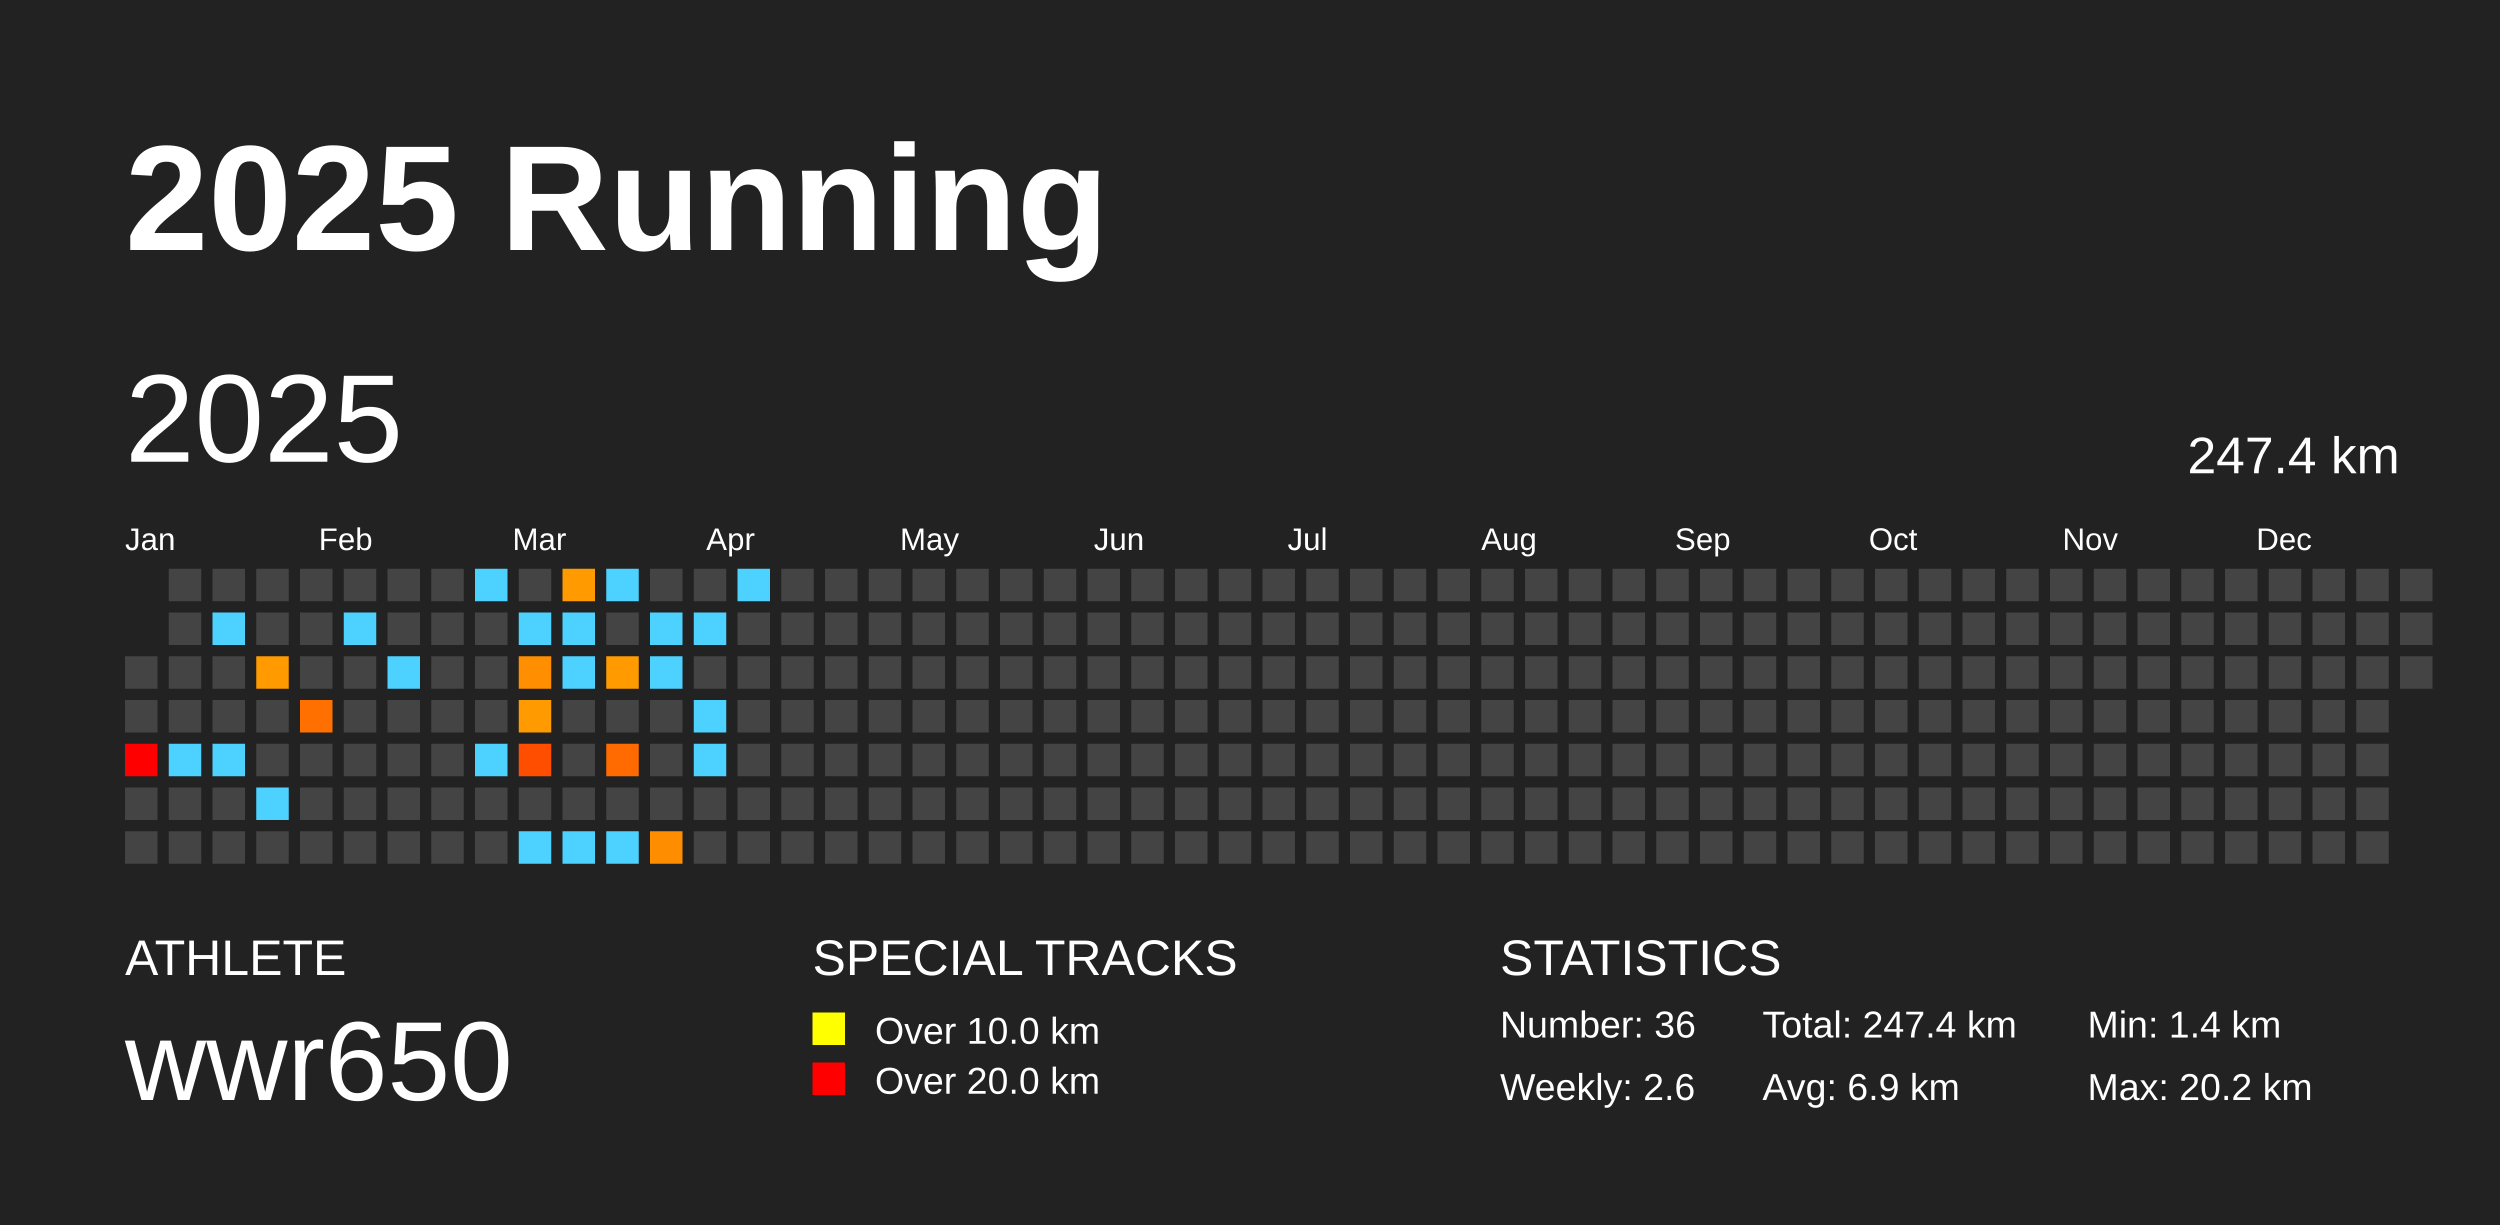
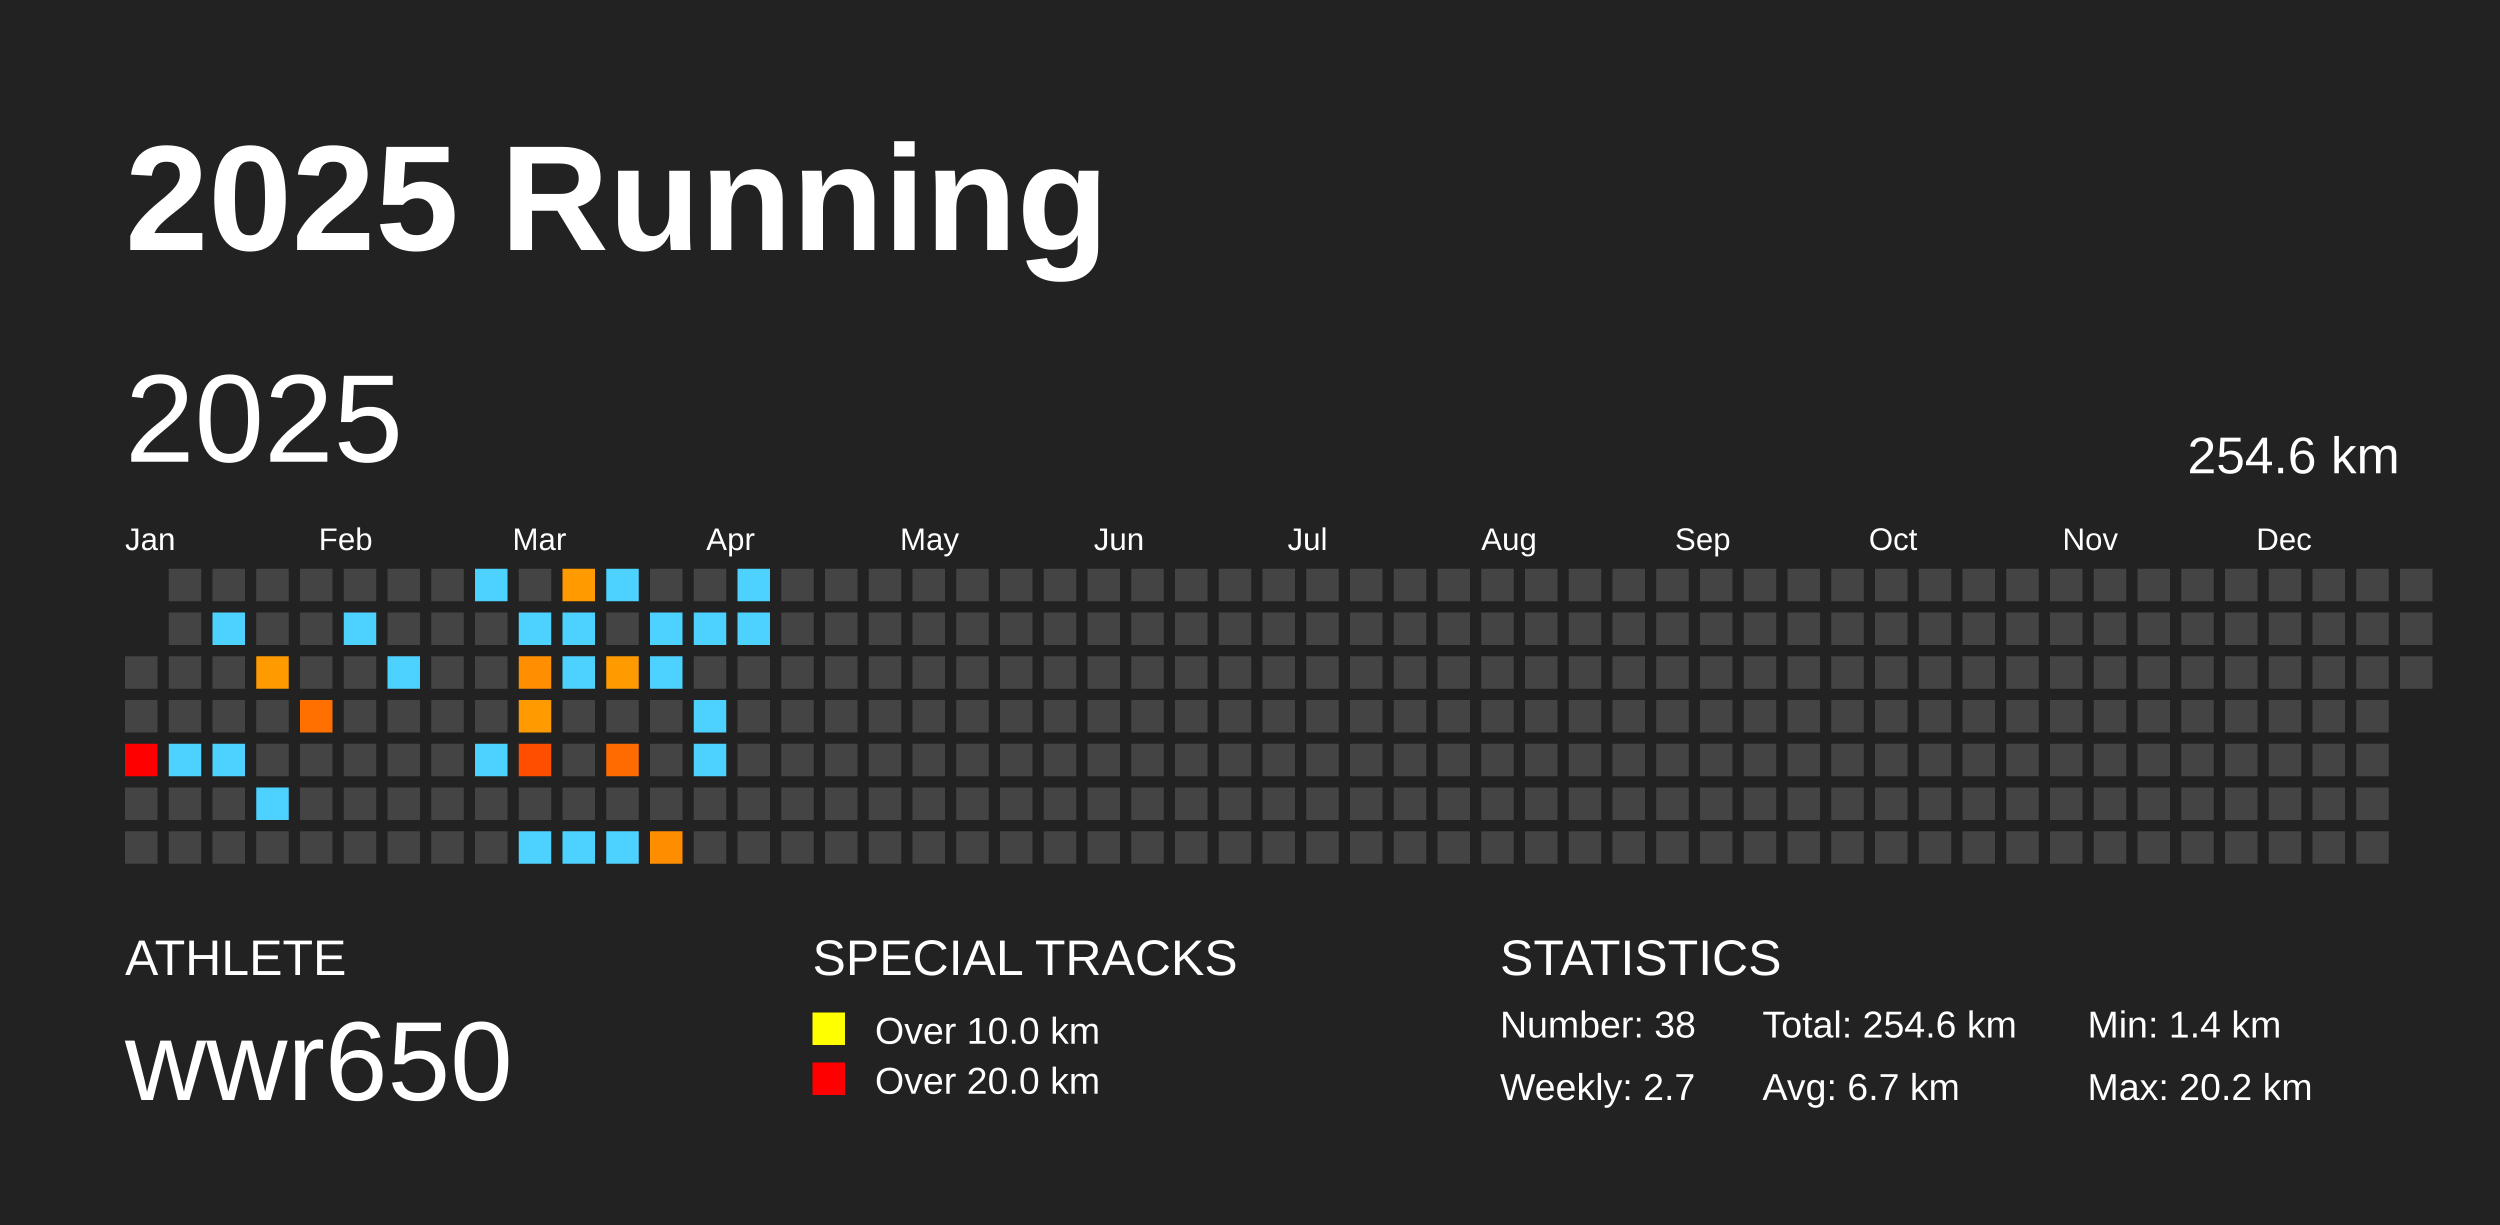
<svg xmlns="http://www.w3.org/2000/svg" baseProfile="full" height="98mm" version="1.1" viewBox="0,0,200,98" width="200mm">
  <defs />
  <rect fill="#222222" height="98" width="200" x="0" y="0" />
  <text fill="#FFFFFF" style="font-size:12px; font-family:Arial; font-weight:bold;" x="10" y="20">2025 Running</text>
  <text fill="#FFFFFF" style="font-size:4px; font-family:Arial" x="10" y="78">ATHLETE</text>
  <text fill="#FFFFFF" style="font-size:9px; font-family:Arial" x="10" y="88">wwr650</text>
  <text fill="#FFFFFF" style="font-size:4px; font-family:Arial" x="65" y="78">SPECIAL TRACKS</text>
  <rect fill="yellow" height="2.6" width="2.6" x="65" y="81" />
  <text fill="#FFFFFF" style="font-size:3px; font-family:Arial" x="70" y="83.5">Over 10.0 km</text>
  <rect fill="red" height="2.6" width="2.6" x="65" y="85" />
  <text fill="#FFFFFF" style="font-size:3px; font-family:Arial" x="70" y="87.5">Over 20.0 km</text>
  <text fill="#FFFFFF" style="font-size:4px; font-family:Arial" x="120" y="78">STATISTICS</text>
-   <text fill="#FFFFFF" style="font-size:3px; font-family:Arial" x="120" y="83">Number: 36</text>
-   <text fill="#FFFFFF" style="font-size:3px; font-family:Arial" x="120" y="88">Weekly: 2.6</text>
-   <text fill="#FFFFFF" style="font-size:3px; font-family:Arial" x="141" y="83">Total: 247.4 km</text>
-   <text fill="#FFFFFF" style="font-size:3px; font-family:Arial" x="141" y="88">Avg: 6.9 km</text>
+   <text fill="#FFFFFF" style="font-size:3px; font-family:Arial" x="120" y="83">Number: 38</text>
+   <text fill="#FFFFFF" style="font-size:3px; font-family:Arial" x="120" y="88">Weekly: 2.7</text>
+   <text fill="#FFFFFF" style="font-size:3px; font-family:Arial" x="141" y="83">Total: 254.6 km</text>
+   <text fill="#FFFFFF" style="font-size:3px; font-family:Arial" x="141" y="88">Avg: 6.7 km</text>
  <text fill="#FFFFFF" style="font-size:3px; font-family:Arial" x="167" y="83">Min: 1.4 km</text>
  <text fill="#FFFFFF" style="font-size:3px; font-family:Arial" x="167" y="88">Max: 20.2 km</text>
  <text dominant-baseline="hanging" fill="#FFFFFF" style="font-size:10.0px; font-family:Arial;" x="10" y="30">2025</text>
-   <text dominant-baseline="hanging" fill="#FFFFFF" style="font-size:4.125px; font-family:Arial;" x="175" y="35">247.4 km</text>
+   <text dominant-baseline="hanging" fill="#FFFFFF" style="font-size:4.125px; font-family:Arial;" x="175" y="35">254.6 km</text>
  <text fill="#FFFFFF" style="font-size:2.5px; font-family:Arial" x="10.0" y="44">Jan</text>
  <text fill="#FFFFFF" style="font-size:2.5px; font-family:Arial" x="25.5" y="44">Feb</text>
  <text fill="#FFFFFF" style="font-size:2.5px; font-family:Arial" x="41.0" y="44">Mar</text>
  <text fill="#FFFFFF" style="font-size:2.5px; font-family:Arial" x="56.5" y="44">Apr</text>
  <text fill="#FFFFFF" style="font-size:2.5px; font-family:Arial" x="72.0" y="44">May</text>
  <text fill="#FFFFFF" style="font-size:2.5px; font-family:Arial" x="87.5" y="44">Jun</text>
  <text fill="#FFFFFF" style="font-size:2.5px; font-family:Arial" x="103.0" y="44">Jul</text>
  <text fill="#FFFFFF" style="font-size:2.5px; font-family:Arial" x="118.5" y="44">Aug</text>
  <text fill="#FFFFFF" style="font-size:2.5px; font-family:Arial" x="134.0" y="44">Sep</text>
  <text fill="#FFFFFF" style="font-size:2.5px; font-family:Arial" x="149.5" y="44">Oct</text>
  <text fill="#FFFFFF" style="font-size:2.5px; font-family:Arial" x="165.0" y="44">Nov</text>
  <text fill="#FFFFFF" style="font-size:2.5px; font-family:Arial" x="180.5" y="44">Dec</text>
  <rect fill="#444444" height="2.6" width="2.6" x="10.0" y="52.5" />
  <rect fill="#444444" height="2.6" width="2.6" x="10.0" y="56.0" />
  <rect fill="red" height="2.6" width="2.6" x="10.0" y="59.5" />
  <rect fill="#444444" height="2.6" width="2.6" x="10.0" y="63.0" />
  <rect fill="#444444" height="2.6" width="2.6" x="10.0" y="66.5" />
  <rect fill="#444444" height="2.6" width="2.6" x="13.5" y="45.5" />
  <rect fill="#444444" height="2.6" width="2.6" x="13.5" y="49.0" />
  <rect fill="#444444" height="2.6" width="2.6" x="13.5" y="52.5" />
  <rect fill="#444444" height="2.6" width="2.6" x="13.5" y="56.0" />
  <rect fill="#4dd2ff" height="2.6" width="2.6" x="13.5" y="59.5" />
  <rect fill="#444444" height="2.6" width="2.6" x="13.5" y="63.0" />
  <rect fill="#444444" height="2.6" width="2.6" x="13.5" y="66.5" />
  <rect fill="#444444" height="2.6" width="2.6" x="17.0" y="45.5" />
  <rect fill="#4dd2ff" height="2.6" width="2.6" x="17.0" y="49.0" />
  <rect fill="#444444" height="2.6" width="2.6" x="17.0" y="52.5" />
  <rect fill="#444444" height="2.6" width="2.6" x="17.0" y="56.0" />
  <rect fill="#4dd2ff" height="2.6" width="2.6" x="17.0" y="59.5" />
  <rect fill="#444444" height="2.6" width="2.6" x="17.0" y="63.0" />
  <rect fill="#444444" height="2.6" width="2.6" x="17.0" y="66.5" />
  <rect fill="#444444" height="2.6" width="2.6" x="20.5" y="45.5" />
  <rect fill="#444444" height="2.6" width="2.6" x="20.5" y="49.0" />
  <rect fill="#ff9a00" height="2.6" width="2.6" x="20.5" y="52.5" />
  <rect fill="#444444" height="2.6" width="2.6" x="20.5" y="56.0" />
  <rect fill="#444444" height="2.6" width="2.6" x="20.5" y="59.5" />
  <rect fill="#4dd2ff" height="2.6" width="2.6" x="20.5" y="63.0" />
  <rect fill="#444444" height="2.6" width="2.6" x="20.5" y="66.5" />
  <rect fill="#444444" height="2.6" width="2.6" x="24.0" y="45.5" />
  <rect fill="#444444" height="2.6" width="2.6" x="24.0" y="49.0" />
  <rect fill="#444444" height="2.6" width="2.6" x="24.0" y="52.5" />
  <rect fill="#ff7000" height="2.6" width="2.6" x="24.0" y="56.0" />
  <rect fill="#444444" height="2.6" width="2.6" x="24.0" y="59.5" />
  <rect fill="#444444" height="2.6" width="2.6" x="24.0" y="63.0" />
  <rect fill="#444444" height="2.6" width="2.6" x="24.0" y="66.5" />
  <rect fill="#444444" height="2.6" width="2.6" x="27.5" y="45.5" />
  <rect fill="#4dd2ff" height="2.6" width="2.6" x="27.5" y="49.0" />
  <rect fill="#444444" height="2.6" width="2.6" x="27.5" y="52.5" />
  <rect fill="#444444" height="2.6" width="2.6" x="27.5" y="56.0" />
  <rect fill="#444444" height="2.6" width="2.6" x="27.5" y="59.5" />
  <rect fill="#444444" height="2.6" width="2.6" x="27.5" y="63.0" />
  <rect fill="#444444" height="2.6" width="2.6" x="27.5" y="66.5" />
  <rect fill="#444444" height="2.6" width="2.6" x="31.0" y="45.5" />
  <rect fill="#444444" height="2.6" width="2.6" x="31.0" y="49.0" />
  <rect fill="#4dd2ff" height="2.6" width="2.6" x="31.0" y="52.5" />
  <rect fill="#444444" height="2.6" width="2.6" x="31.0" y="56.0" />
  <rect fill="#444444" height="2.6" width="2.6" x="31.0" y="59.5" />
  <rect fill="#444444" height="2.6" width="2.6" x="31.0" y="63.0" />
  <rect fill="#444444" height="2.6" width="2.6" x="31.0" y="66.5" />
  <rect fill="#444444" height="2.6" width="2.6" x="34.5" y="45.5" />
  <rect fill="#444444" height="2.6" width="2.6" x="34.5" y="49.0" />
  <rect fill="#444444" height="2.6" width="2.6" x="34.5" y="52.5" />
  <rect fill="#444444" height="2.6" width="2.6" x="34.5" y="56.0" />
  <rect fill="#444444" height="2.6" width="2.6" x="34.5" y="59.5" />
  <rect fill="#444444" height="2.6" width="2.6" x="34.5" y="63.0" />
  <rect fill="#444444" height="2.6" width="2.6" x="34.5" y="66.5" />
  <rect fill="#4dd2ff" height="2.6" width="2.6" x="38.0" y="45.5" />
  <rect fill="#444444" height="2.6" width="2.6" x="38.0" y="49.0" />
  <rect fill="#444444" height="2.6" width="2.6" x="38.0" y="52.5" />
  <rect fill="#444444" height="2.6" width="2.6" x="38.0" y="56.0" />
  <rect fill="#4dd2ff" height="2.6" width="2.6" x="38.0" y="59.5" />
  <rect fill="#444444" height="2.6" width="2.6" x="38.0" y="63.0" />
  <rect fill="#444444" height="2.6" width="2.6" x="38.0" y="66.5" />
  <rect fill="#444444" height="2.6" width="2.6" x="41.5" y="45.5" />
  <rect fill="#4dd2ff" height="2.6" width="2.6" x="41.5" y="49.0" />
  <rect fill="#ff8e00" height="2.6" width="2.6" x="41.5" y="52.5" />
  <rect fill="#ff9b00" height="2.6" width="2.6" x="41.5" y="56.0" />
  <rect fill="#ff4e00" height="2.6" width="2.6" x="41.5" y="59.5" />
  <rect fill="#444444" height="2.6" width="2.6" x="41.5" y="63.0" />
  <rect fill="#4dd2ff" height="2.6" width="2.6" x="41.5" y="66.5" />
  <rect fill="#ff9a00" height="2.6" width="2.6" x="45.0" y="45.5" />
  <rect fill="#4dd2ff" height="2.6" width="2.6" x="45.0" y="49.0" />
  <rect fill="#4dd2ff" height="2.6" width="2.6" x="45.0" y="52.5" />
  <rect fill="#444444" height="2.6" width="2.6" x="45.0" y="56.0" />
  <rect fill="#444444" height="2.6" width="2.6" x="45.0" y="59.5" />
  <rect fill="#444444" height="2.6" width="2.6" x="45.0" y="63.0" />
  <rect fill="#4dd2ff" height="2.6" width="2.6" x="45.0" y="66.5" />
  <rect fill="#4dd2ff" height="2.6" width="2.6" x="48.5" y="45.5" />
  <rect fill="#444444" height="2.6" width="2.6" x="48.5" y="49.0" />
  <rect fill="#ff9b00" height="2.6" width="2.6" x="48.5" y="52.5" />
  <rect fill="#444444" height="2.6" width="2.6" x="48.5" y="56.0" />
  <rect fill="#ff6b00" height="2.6" width="2.6" x="48.5" y="59.5" />
  <rect fill="#444444" height="2.6" width="2.6" x="48.5" y="63.0" />
  <rect fill="#4dd2ff" height="2.6" width="2.6" x="48.5" y="66.5" />
  <rect fill="#444444" height="2.6" width="2.6" x="52.0" y="45.5" />
  <rect fill="#4dd2ff" height="2.6" width="2.6" x="52.0" y="49.0" />
  <rect fill="#4dd2ff" height="2.6" width="2.6" x="52.0" y="52.5" />
  <rect fill="#444444" height="2.6" width="2.6" x="52.0" y="56.0" />
  <rect fill="#444444" height="2.6" width="2.6" x="52.0" y="59.5" />
  <rect fill="#444444" height="2.6" width="2.6" x="52.0" y="63.0" />
  <rect fill="#ff8d00" height="2.6" width="2.6" x="52.0" y="66.5" />
  <rect fill="#444444" height="2.6" width="2.6" x="55.5" y="45.5" />
  <rect fill="#4dd2ff" height="2.6" width="2.6" x="55.5" y="49.0" />
  <rect fill="#444444" height="2.6" width="2.6" x="55.5" y="52.5" />
  <rect fill="#4dd2ff" height="2.6" width="2.6" x="55.5" y="56.0" />
  <rect fill="#4dd2ff" height="2.6" width="2.6" x="55.5" y="59.5" />
  <rect fill="#444444" height="2.6" width="2.6" x="55.5" y="63.0" />
  <rect fill="#444444" height="2.6" width="2.6" x="55.5" y="66.5" />
  <rect fill="#4dd2ff" height="2.6" width="2.6" x="59.0" y="45.5" />
-   <rect fill="#444444" height="2.6" width="2.6" x="59.0" y="49.0" />
+   <rect fill="#4dd2ff" height="2.6" width="2.6" x="59.0" y="49.0" />
  <rect fill="#444444" height="2.6" width="2.6" x="59.0" y="52.5" />
  <rect fill="#444444" height="2.6" width="2.6" x="59.0" y="56.0" />
  <rect fill="#444444" height="2.6" width="2.6" x="59.0" y="59.5" />
  <rect fill="#444444" height="2.6" width="2.6" x="59.0" y="63.0" />
  <rect fill="#444444" height="2.6" width="2.6" x="59.0" y="66.5" />
  <rect fill="#444444" height="2.6" width="2.6" x="62.5" y="45.5" />
  <rect fill="#444444" height="2.6" width="2.6" x="62.5" y="49.0" />
  <rect fill="#444444" height="2.6" width="2.6" x="62.5" y="52.5" />
  <rect fill="#444444" height="2.6" width="2.6" x="62.5" y="56.0" />
  <rect fill="#444444" height="2.6" width="2.6" x="62.5" y="59.5" />
  <rect fill="#444444" height="2.6" width="2.6" x="62.5" y="63.0" />
  <rect fill="#444444" height="2.6" width="2.6" x="62.5" y="66.5" />
  <rect fill="#444444" height="2.6" width="2.6" x="66.0" y="45.5" />
  <rect fill="#444444" height="2.6" width="2.6" x="66.0" y="49.0" />
  <rect fill="#444444" height="2.6" width="2.6" x="66.0" y="52.5" />
  <rect fill="#444444" height="2.6" width="2.6" x="66.0" y="56.0" />
  <rect fill="#444444" height="2.6" width="2.6" x="66.0" y="59.5" />
  <rect fill="#444444" height="2.6" width="2.6" x="66.0" y="63.0" />
  <rect fill="#444444" height="2.6" width="2.6" x="66.0" y="66.5" />
  <rect fill="#444444" height="2.6" width="2.6" x="69.5" y="45.5" />
  <rect fill="#444444" height="2.6" width="2.6" x="69.5" y="49.0" />
  <rect fill="#444444" height="2.6" width="2.6" x="69.5" y="52.5" />
  <rect fill="#444444" height="2.6" width="2.6" x="69.5" y="56.0" />
  <rect fill="#444444" height="2.6" width="2.6" x="69.5" y="59.5" />
  <rect fill="#444444" height="2.6" width="2.6" x="69.5" y="63.0" />
  <rect fill="#444444" height="2.6" width="2.6" x="69.5" y="66.5" />
  <rect fill="#444444" height="2.6" width="2.6" x="73.0" y="45.5" />
  <rect fill="#444444" height="2.6" width="2.6" x="73.0" y="49.0" />
  <rect fill="#444444" height="2.6" width="2.6" x="73.0" y="52.5" />
  <rect fill="#444444" height="2.6" width="2.6" x="73.0" y="56.0" />
  <rect fill="#444444" height="2.6" width="2.6" x="73.0" y="59.5" />
  <rect fill="#444444" height="2.6" width="2.6" x="73.0" y="63.0" />
  <rect fill="#444444" height="2.6" width="2.6" x="73.0" y="66.5" />
  <rect fill="#444444" height="2.6" width="2.6" x="76.5" y="45.5" />
  <rect fill="#444444" height="2.6" width="2.6" x="76.5" y="49.0" />
  <rect fill="#444444" height="2.6" width="2.6" x="76.5" y="52.5" />
  <rect fill="#444444" height="2.6" width="2.6" x="76.5" y="56.0" />
  <rect fill="#444444" height="2.6" width="2.6" x="76.5" y="59.5" />
  <rect fill="#444444" height="2.6" width="2.6" x="76.5" y="63.0" />
  <rect fill="#444444" height="2.6" width="2.6" x="76.5" y="66.5" />
  <rect fill="#444444" height="2.6" width="2.6" x="80.0" y="45.5" />
  <rect fill="#444444" height="2.6" width="2.6" x="80.0" y="49.0" />
  <rect fill="#444444" height="2.6" width="2.6" x="80.0" y="52.5" />
  <rect fill="#444444" height="2.6" width="2.6" x="80.0" y="56.0" />
  <rect fill="#444444" height="2.6" width="2.6" x="80.0" y="59.5" />
  <rect fill="#444444" height="2.6" width="2.6" x="80.0" y="63.0" />
  <rect fill="#444444" height="2.6" width="2.6" x="80.0" y="66.5" />
  <rect fill="#444444" height="2.6" width="2.6" x="83.5" y="45.5" />
  <rect fill="#444444" height="2.6" width="2.6" x="83.5" y="49.0" />
  <rect fill="#444444" height="2.6" width="2.6" x="83.5" y="52.5" />
  <rect fill="#444444" height="2.6" width="2.6" x="83.5" y="56.0" />
  <rect fill="#444444" height="2.6" width="2.6" x="83.5" y="59.5" />
  <rect fill="#444444" height="2.6" width="2.6" x="83.5" y="63.0" />
  <rect fill="#444444" height="2.6" width="2.6" x="83.5" y="66.5" />
  <rect fill="#444444" height="2.6" width="2.6" x="87.0" y="45.5" />
  <rect fill="#444444" height="2.6" width="2.6" x="87.0" y="49.0" />
  <rect fill="#444444" height="2.6" width="2.6" x="87.0" y="52.5" />
  <rect fill="#444444" height="2.6" width="2.6" x="87.0" y="56.0" />
  <rect fill="#444444" height="2.6" width="2.6" x="87.0" y="59.5" />
  <rect fill="#444444" height="2.6" width="2.6" x="87.0" y="63.0" />
  <rect fill="#444444" height="2.6" width="2.6" x="87.0" y="66.5" />
  <rect fill="#444444" height="2.6" width="2.6" x="90.5" y="45.5" />
  <rect fill="#444444" height="2.6" width="2.6" x="90.5" y="49.0" />
  <rect fill="#444444" height="2.6" width="2.6" x="90.5" y="52.5" />
  <rect fill="#444444" height="2.6" width="2.6" x="90.5" y="56.0" />
  <rect fill="#444444" height="2.6" width="2.6" x="90.5" y="59.5" />
  <rect fill="#444444" height="2.6" width="2.6" x="90.5" y="63.0" />
  <rect fill="#444444" height="2.6" width="2.6" x="90.5" y="66.5" />
  <rect fill="#444444" height="2.6" width="2.6" x="94.0" y="45.5" />
  <rect fill="#444444" height="2.6" width="2.6" x="94.0" y="49.0" />
  <rect fill="#444444" height="2.6" width="2.6" x="94.0" y="52.5" />
  <rect fill="#444444" height="2.6" width="2.6" x="94.0" y="56.0" />
  <rect fill="#444444" height="2.6" width="2.6" x="94.0" y="59.5" />
  <rect fill="#444444" height="2.6" width="2.6" x="94.0" y="63.0" />
  <rect fill="#444444" height="2.6" width="2.6" x="94.0" y="66.5" />
  <rect fill="#444444" height="2.6" width="2.6" x="97.5" y="45.5" />
  <rect fill="#444444" height="2.6" width="2.6" x="97.5" y="49.0" />
  <rect fill="#444444" height="2.6" width="2.6" x="97.5" y="52.5" />
  <rect fill="#444444" height="2.6" width="2.6" x="97.5" y="56.0" />
  <rect fill="#444444" height="2.6" width="2.6" x="97.5" y="59.5" />
  <rect fill="#444444" height="2.6" width="2.6" x="97.5" y="63.0" />
  <rect fill="#444444" height="2.6" width="2.6" x="97.5" y="66.5" />
  <rect fill="#444444" height="2.6" width="2.6" x="101.0" y="45.5" />
  <rect fill="#444444" height="2.6" width="2.6" x="101.0" y="49.0" />
  <rect fill="#444444" height="2.6" width="2.6" x="101.0" y="52.5" />
  <rect fill="#444444" height="2.6" width="2.6" x="101.0" y="56.0" />
  <rect fill="#444444" height="2.6" width="2.6" x="101.0" y="59.5" />
  <rect fill="#444444" height="2.6" width="2.6" x="101.0" y="63.0" />
  <rect fill="#444444" height="2.6" width="2.6" x="101.0" y="66.5" />
  <rect fill="#444444" height="2.6" width="2.6" x="104.5" y="45.5" />
  <rect fill="#444444" height="2.6" width="2.6" x="104.5" y="49.0" />
  <rect fill="#444444" height="2.6" width="2.6" x="104.5" y="52.5" />
  <rect fill="#444444" height="2.6" width="2.6" x="104.5" y="56.0" />
  <rect fill="#444444" height="2.6" width="2.6" x="104.5" y="59.5" />
  <rect fill="#444444" height="2.6" width="2.6" x="104.5" y="63.0" />
  <rect fill="#444444" height="2.6" width="2.6" x="104.5" y="66.5" />
  <rect fill="#444444" height="2.6" width="2.6" x="108.0" y="45.5" />
  <rect fill="#444444" height="2.6" width="2.6" x="108.0" y="49.0" />
  <rect fill="#444444" height="2.6" width="2.6" x="108.0" y="52.5" />
  <rect fill="#444444" height="2.6" width="2.6" x="108.0" y="56.0" />
  <rect fill="#444444" height="2.6" width="2.6" x="108.0" y="59.5" />
  <rect fill="#444444" height="2.6" width="2.6" x="108.0" y="63.0" />
  <rect fill="#444444" height="2.6" width="2.6" x="108.0" y="66.5" />
  <rect fill="#444444" height="2.6" width="2.6" x="111.5" y="45.5" />
  <rect fill="#444444" height="2.6" width="2.6" x="111.5" y="49.0" />
  <rect fill="#444444" height="2.6" width="2.6" x="111.5" y="52.5" />
  <rect fill="#444444" height="2.6" width="2.6" x="111.5" y="56.0" />
  <rect fill="#444444" height="2.6" width="2.6" x="111.5" y="59.5" />
  <rect fill="#444444" height="2.6" width="2.6" x="111.5" y="63.0" />
  <rect fill="#444444" height="2.6" width="2.6" x="111.5" y="66.5" />
  <rect fill="#444444" height="2.6" width="2.6" x="115.0" y="45.5" />
  <rect fill="#444444" height="2.6" width="2.6" x="115.0" y="49.0" />
  <rect fill="#444444" height="2.6" width="2.6" x="115.0" y="52.5" />
  <rect fill="#444444" height="2.6" width="2.6" x="115.0" y="56.0" />
  <rect fill="#444444" height="2.6" width="2.6" x="115.0" y="59.5" />
  <rect fill="#444444" height="2.6" width="2.6" x="115.0" y="63.0" />
  <rect fill="#444444" height="2.6" width="2.6" x="115.0" y="66.5" />
  <rect fill="#444444" height="2.6" width="2.6" x="118.5" y="45.5" />
  <rect fill="#444444" height="2.6" width="2.6" x="118.5" y="49.0" />
  <rect fill="#444444" height="2.6" width="2.6" x="118.5" y="52.5" />
  <rect fill="#444444" height="2.6" width="2.6" x="118.5" y="56.0" />
  <rect fill="#444444" height="2.6" width="2.6" x="118.5" y="59.5" />
  <rect fill="#444444" height="2.6" width="2.6" x="118.5" y="63.0" />
  <rect fill="#444444" height="2.6" width="2.6" x="118.5" y="66.5" />
  <rect fill="#444444" height="2.6" width="2.6" x="122.0" y="45.5" />
  <rect fill="#444444" height="2.6" width="2.6" x="122.0" y="49.0" />
  <rect fill="#444444" height="2.6" width="2.6" x="122.0" y="52.5" />
  <rect fill="#444444" height="2.6" width="2.6" x="122.0" y="56.0" />
  <rect fill="#444444" height="2.6" width="2.6" x="122.0" y="59.5" />
  <rect fill="#444444" height="2.6" width="2.6" x="122.0" y="63.0" />
  <rect fill="#444444" height="2.6" width="2.6" x="122.0" y="66.5" />
  <rect fill="#444444" height="2.6" width="2.6" x="125.5" y="45.5" />
  <rect fill="#444444" height="2.6" width="2.6" x="125.5" y="49.0" />
  <rect fill="#444444" height="2.6" width="2.6" x="125.5" y="52.5" />
  <rect fill="#444444" height="2.6" width="2.6" x="125.5" y="56.0" />
  <rect fill="#444444" height="2.6" width="2.6" x="125.5" y="59.5" />
  <rect fill="#444444" height="2.6" width="2.6" x="125.5" y="63.0" />
  <rect fill="#444444" height="2.6" width="2.6" x="125.5" y="66.5" />
  <rect fill="#444444" height="2.6" width="2.6" x="129.0" y="45.5" />
  <rect fill="#444444" height="2.6" width="2.6" x="129.0" y="49.0" />
  <rect fill="#444444" height="2.6" width="2.6" x="129.0" y="52.5" />
  <rect fill="#444444" height="2.6" width="2.6" x="129.0" y="56.0" />
  <rect fill="#444444" height="2.6" width="2.6" x="129.0" y="59.5" />
  <rect fill="#444444" height="2.6" width="2.6" x="129.0" y="63.0" />
  <rect fill="#444444" height="2.6" width="2.6" x="129.0" y="66.5" />
  <rect fill="#444444" height="2.6" width="2.6" x="132.5" y="45.5" />
  <rect fill="#444444" height="2.6" width="2.6" x="132.5" y="49.0" />
  <rect fill="#444444" height="2.6" width="2.6" x="132.5" y="52.5" />
  <rect fill="#444444" height="2.6" width="2.6" x="132.5" y="56.0" />
  <rect fill="#444444" height="2.6" width="2.6" x="132.5" y="59.5" />
  <rect fill="#444444" height="2.6" width="2.6" x="132.5" y="63.0" />
  <rect fill="#444444" height="2.6" width="2.6" x="132.5" y="66.5" />
  <rect fill="#444444" height="2.6" width="2.6" x="136.0" y="45.5" />
  <rect fill="#444444" height="2.6" width="2.6" x="136.0" y="49.0" />
  <rect fill="#444444" height="2.6" width="2.6" x="136.0" y="52.5" />
  <rect fill="#444444" height="2.6" width="2.6" x="136.0" y="56.0" />
  <rect fill="#444444" height="2.6" width="2.6" x="136.0" y="59.5" />
  <rect fill="#444444" height="2.6" width="2.6" x="136.0" y="63.0" />
  <rect fill="#444444" height="2.6" width="2.6" x="136.0" y="66.5" />
  <rect fill="#444444" height="2.6" width="2.6" x="139.5" y="45.5" />
  <rect fill="#444444" height="2.6" width="2.6" x="139.5" y="49.0" />
  <rect fill="#444444" height="2.6" width="2.6" x="139.5" y="52.5" />
  <rect fill="#444444" height="2.6" width="2.6" x="139.5" y="56.0" />
  <rect fill="#444444" height="2.6" width="2.6" x="139.5" y="59.5" />
  <rect fill="#444444" height="2.6" width="2.6" x="139.5" y="63.0" />
  <rect fill="#444444" height="2.6" width="2.6" x="139.5" y="66.5" />
  <rect fill="#444444" height="2.6" width="2.6" x="143.0" y="45.5" />
  <rect fill="#444444" height="2.6" width="2.6" x="143.0" y="49.0" />
  <rect fill="#444444" height="2.6" width="2.6" x="143.0" y="52.5" />
  <rect fill="#444444" height="2.6" width="2.6" x="143.0" y="56.0" />
  <rect fill="#444444" height="2.6" width="2.6" x="143.0" y="59.5" />
  <rect fill="#444444" height="2.6" width="2.6" x="143.0" y="63.0" />
  <rect fill="#444444" height="2.6" width="2.6" x="143.0" y="66.5" />
  <rect fill="#444444" height="2.6" width="2.6" x="146.5" y="45.5" />
  <rect fill="#444444" height="2.6" width="2.6" x="146.5" y="49.0" />
  <rect fill="#444444" height="2.6" width="2.6" x="146.5" y="52.5" />
  <rect fill="#444444" height="2.6" width="2.6" x="146.5" y="56.0" />
  <rect fill="#444444" height="2.6" width="2.6" x="146.5" y="59.5" />
  <rect fill="#444444" height="2.6" width="2.6" x="146.5" y="63.0" />
  <rect fill="#444444" height="2.6" width="2.6" x="146.5" y="66.5" />
  <rect fill="#444444" height="2.6" width="2.6" x="150.0" y="45.5" />
  <rect fill="#444444" height="2.6" width="2.6" x="150.0" y="49.0" />
  <rect fill="#444444" height="2.6" width="2.6" x="150.0" y="52.5" />
  <rect fill="#444444" height="2.6" width="2.6" x="150.0" y="56.0" />
  <rect fill="#444444" height="2.6" width="2.6" x="150.0" y="59.5" />
  <rect fill="#444444" height="2.6" width="2.6" x="150.0" y="63.0" />
  <rect fill="#444444" height="2.6" width="2.6" x="150.0" y="66.5" />
  <rect fill="#444444" height="2.6" width="2.6" x="153.5" y="45.5" />
  <rect fill="#444444" height="2.6" width="2.6" x="153.5" y="49.0" />
  <rect fill="#444444" height="2.6" width="2.6" x="153.5" y="52.5" />
  <rect fill="#444444" height="2.6" width="2.6" x="153.5" y="56.0" />
  <rect fill="#444444" height="2.6" width="2.6" x="153.5" y="59.5" />
  <rect fill="#444444" height="2.6" width="2.6" x="153.5" y="63.0" />
  <rect fill="#444444" height="2.6" width="2.6" x="153.5" y="66.5" />
  <rect fill="#444444" height="2.6" width="2.6" x="157.0" y="45.5" />
  <rect fill="#444444" height="2.6" width="2.6" x="157.0" y="49.0" />
  <rect fill="#444444" height="2.6" width="2.6" x="157.0" y="52.5" />
  <rect fill="#444444" height="2.6" width="2.6" x="157.0" y="56.0" />
  <rect fill="#444444" height="2.6" width="2.6" x="157.0" y="59.5" />
  <rect fill="#444444" height="2.6" width="2.6" x="157.0" y="63.0" />
  <rect fill="#444444" height="2.6" width="2.6" x="157.0" y="66.5" />
  <rect fill="#444444" height="2.6" width="2.6" x="160.5" y="45.5" />
  <rect fill="#444444" height="2.6" width="2.6" x="160.5" y="49.0" />
  <rect fill="#444444" height="2.6" width="2.6" x="160.5" y="52.5" />
  <rect fill="#444444" height="2.6" width="2.6" x="160.5" y="56.0" />
  <rect fill="#444444" height="2.6" width="2.6" x="160.5" y="59.5" />
  <rect fill="#444444" height="2.6" width="2.6" x="160.5" y="63.0" />
  <rect fill="#444444" height="2.6" width="2.6" x="160.5" y="66.5" />
  <rect fill="#444444" height="2.6" width="2.6" x="164.0" y="45.5" />
  <rect fill="#444444" height="2.6" width="2.6" x="164.0" y="49.0" />
  <rect fill="#444444" height="2.6" width="2.6" x="164.0" y="52.5" />
  <rect fill="#444444" height="2.6" width="2.6" x="164.0" y="56.0" />
  <rect fill="#444444" height="2.6" width="2.6" x="164.0" y="59.5" />
  <rect fill="#444444" height="2.6" width="2.6" x="164.0" y="63.0" />
  <rect fill="#444444" height="2.6" width="2.6" x="164.0" y="66.5" />
  <rect fill="#444444" height="2.6" width="2.6" x="167.5" y="45.5" />
  <rect fill="#444444" height="2.6" width="2.6" x="167.5" y="49.0" />
  <rect fill="#444444" height="2.6" width="2.6" x="167.5" y="52.5" />
  <rect fill="#444444" height="2.6" width="2.6" x="167.5" y="56.0" />
  <rect fill="#444444" height="2.6" width="2.6" x="167.5" y="59.5" />
  <rect fill="#444444" height="2.6" width="2.6" x="167.5" y="63.0" />
  <rect fill="#444444" height="2.6" width="2.6" x="167.5" y="66.5" />
  <rect fill="#444444" height="2.6" width="2.6" x="171.0" y="45.5" />
  <rect fill="#444444" height="2.6" width="2.6" x="171.0" y="49.0" />
  <rect fill="#444444" height="2.6" width="2.6" x="171.0" y="52.5" />
  <rect fill="#444444" height="2.6" width="2.6" x="171.0" y="56.0" />
  <rect fill="#444444" height="2.6" width="2.6" x="171.0" y="59.5" />
  <rect fill="#444444" height="2.6" width="2.6" x="171.0" y="63.0" />
  <rect fill="#444444" height="2.6" width="2.6" x="171.0" y="66.5" />
  <rect fill="#444444" height="2.6" width="2.6" x="174.5" y="45.5" />
  <rect fill="#444444" height="2.6" width="2.6" x="174.5" y="49.0" />
  <rect fill="#444444" height="2.6" width="2.6" x="174.5" y="52.5" />
  <rect fill="#444444" height="2.6" width="2.6" x="174.5" y="56.0" />
  <rect fill="#444444" height="2.6" width="2.6" x="174.5" y="59.5" />
  <rect fill="#444444" height="2.6" width="2.6" x="174.5" y="63.0" />
  <rect fill="#444444" height="2.6" width="2.6" x="174.5" y="66.5" />
  <rect fill="#444444" height="2.6" width="2.6" x="178.0" y="45.5" />
  <rect fill="#444444" height="2.6" width="2.6" x="178.0" y="49.0" />
  <rect fill="#444444" height="2.6" width="2.6" x="178.0" y="52.5" />
  <rect fill="#444444" height="2.6" width="2.6" x="178.0" y="56.0" />
  <rect fill="#444444" height="2.6" width="2.6" x="178.0" y="59.5" />
  <rect fill="#444444" height="2.6" width="2.6" x="178.0" y="63.0" />
  <rect fill="#444444" height="2.6" width="2.6" x="178.0" y="66.5" />
  <rect fill="#444444" height="2.6" width="2.6" x="181.5" y="45.5" />
  <rect fill="#444444" height="2.6" width="2.6" x="181.5" y="49.0" />
  <rect fill="#444444" height="2.6" width="2.6" x="181.5" y="52.5" />
  <rect fill="#444444" height="2.6" width="2.6" x="181.5" y="56.0" />
  <rect fill="#444444" height="2.6" width="2.6" x="181.5" y="59.5" />
  <rect fill="#444444" height="2.6" width="2.6" x="181.5" y="63.0" />
  <rect fill="#444444" height="2.6" width="2.6" x="181.5" y="66.5" />
  <rect fill="#444444" height="2.6" width="2.6" x="185.0" y="45.5" />
  <rect fill="#444444" height="2.6" width="2.6" x="185.0" y="49.0" />
  <rect fill="#444444" height="2.6" width="2.6" x="185.0" y="52.5" />
  <rect fill="#444444" height="2.6" width="2.6" x="185.0" y="56.0" />
  <rect fill="#444444" height="2.6" width="2.6" x="185.0" y="59.5" />
  <rect fill="#444444" height="2.6" width="2.6" x="185.0" y="63.0" />
  <rect fill="#444444" height="2.6" width="2.6" x="185.0" y="66.5" />
  <rect fill="#444444" height="2.6" width="2.6" x="188.5" y="45.5" />
  <rect fill="#444444" height="2.6" width="2.6" x="188.5" y="49.0" />
  <rect fill="#444444" height="2.6" width="2.6" x="188.5" y="52.5" />
  <rect fill="#444444" height="2.6" width="2.6" x="188.5" y="56.0" />
  <rect fill="#444444" height="2.6" width="2.6" x="188.5" y="59.5" />
  <rect fill="#444444" height="2.6" width="2.6" x="188.5" y="63.0" />
  <rect fill="#444444" height="2.6" width="2.6" x="188.5" y="66.5" />
  <rect fill="#444444" height="2.6" width="2.6" x="192.0" y="45.5" />
  <rect fill="#444444" height="2.6" width="2.6" x="192.0" y="49.0" />
  <rect fill="#444444" height="2.6" width="2.6" x="192.0" y="52.5" />
</svg>
